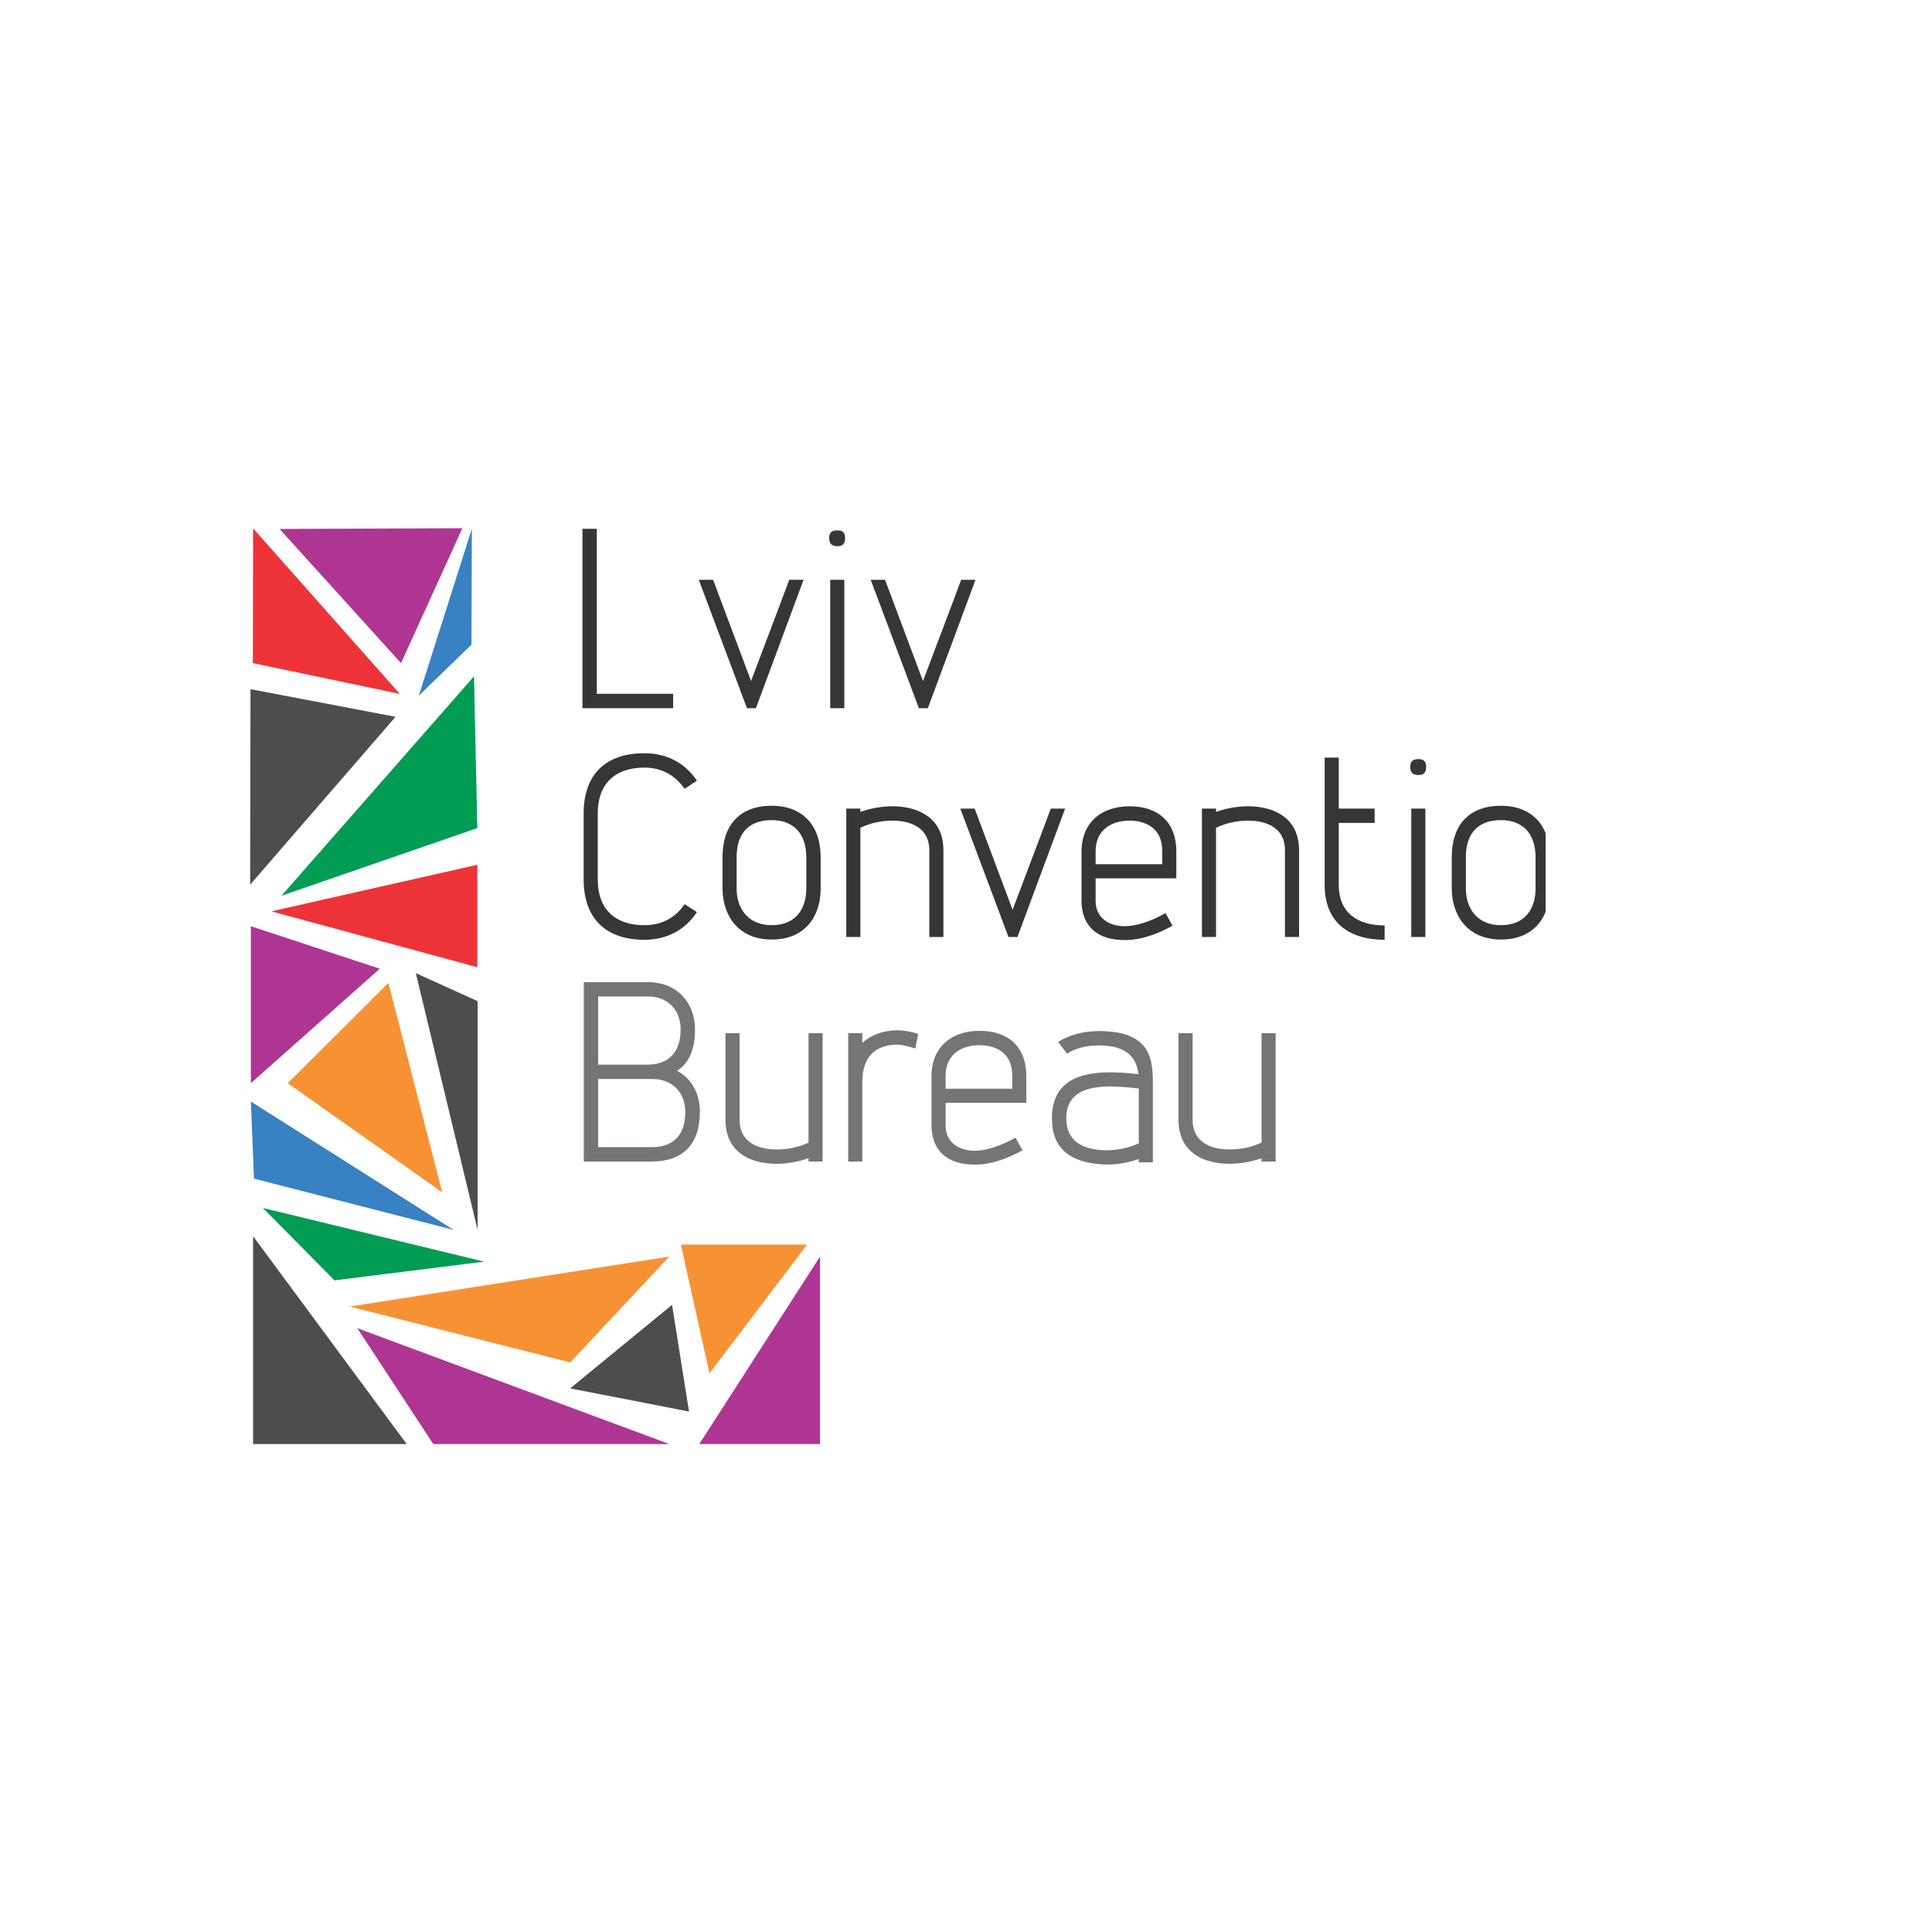
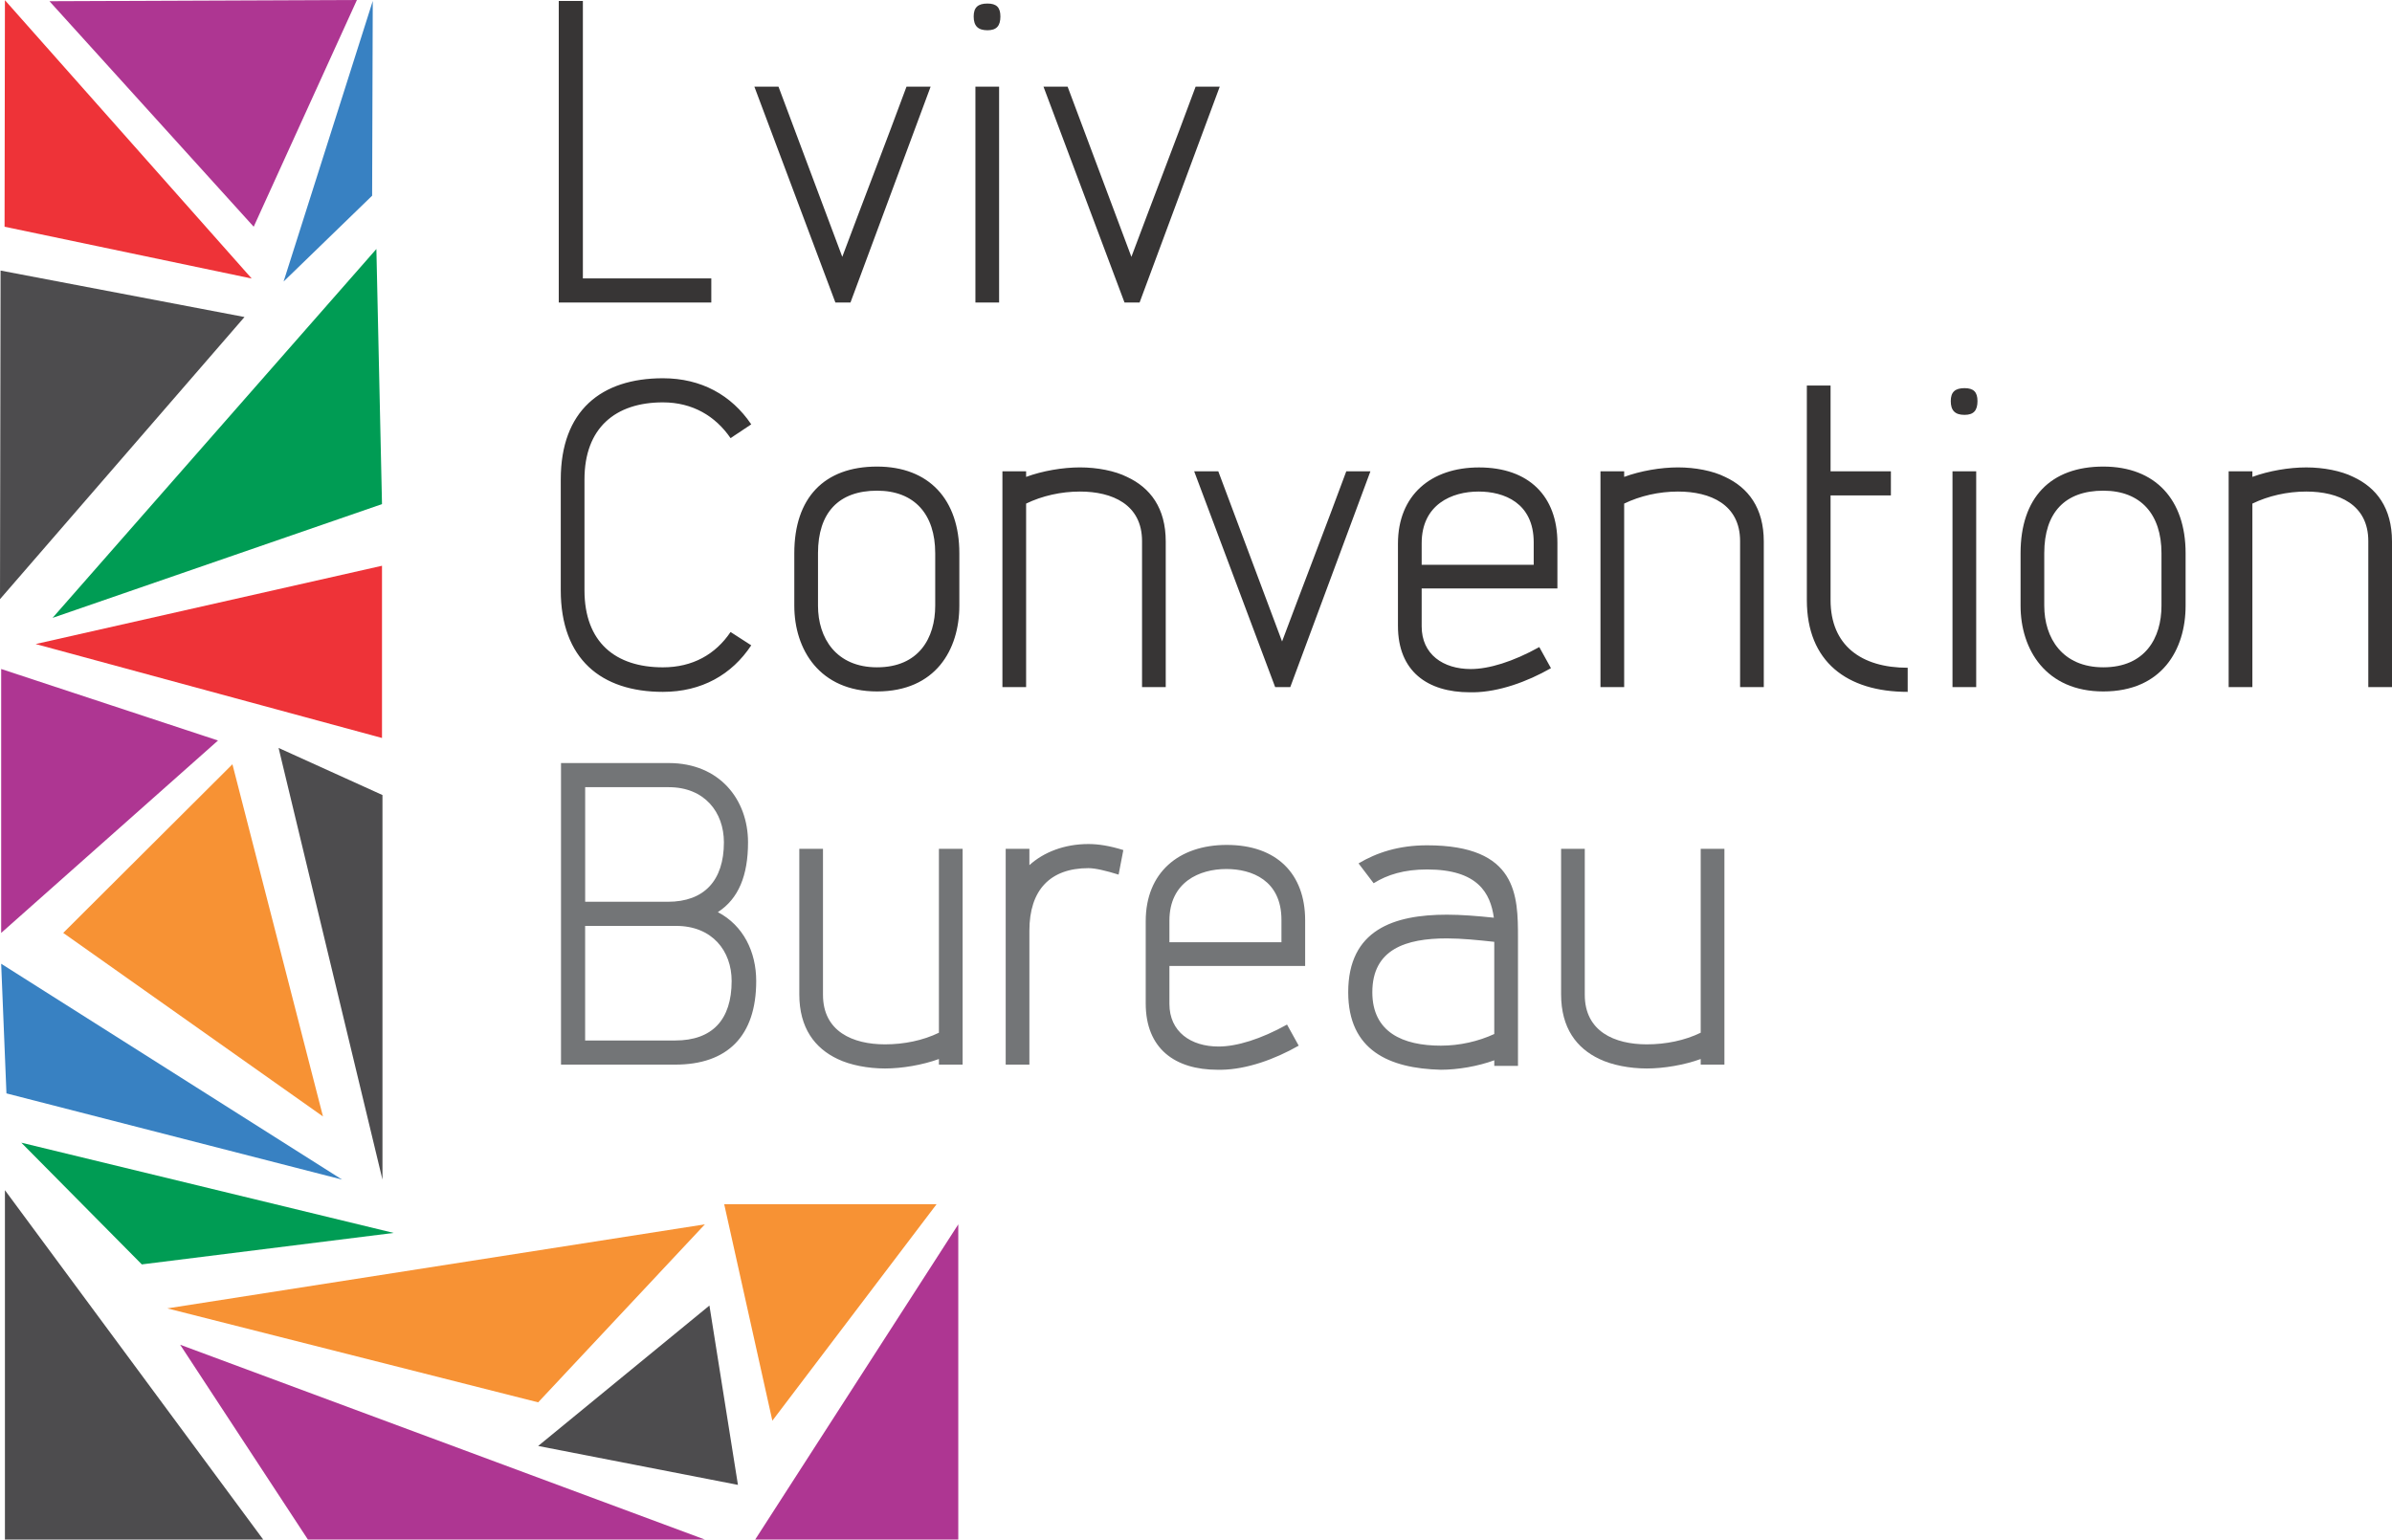
- <svg xmlns="http://www.w3.org/2000/svg" width="354.325" height="354.325">
-   <defs>
-     <clipPath id="a">
-       <path d="M0 283.46h283.46v-283.46h-283.46v283.46z" />
-     </clipPath>
-   </defs>
-   <path d="M74.585 264.835h-28.17v-38.115l28.17 38.115z" fill="#4d4c4e" />
-   <path d="M87.542 177.385l-37.776-10.248 37.776-8.541v18.789z" fill="#ee3338" />
-   <path d="M46.008 169.862l23.649 7.801-23.649 20.99v-28.791z" fill="#ae3692" />
-   <path d="M87.542 151.872l-35.93 12.412 35.318-40.244.612 27.831z" fill="#009c54" />
-   <path d="M45.942 126.394l26.602 5.068-26.666 30.781.064-35.849z" fill="#4d4c4e" />
-   <path d="M122.756 264.835h-43.297l-13.934-21.256 57.231 21.256z" fill="#ae3692" />
-   <path d="M123.253 239.305l3.109 19.566-21.788-4.245 18.679-15.321z" fill="#4d4c4e" />
-   <path d="M150.393 230.448v34.388h-22.149l22.149-34.388z" fill="#ae3692" />
-   <path d="M130.115 251.869l-5.252-23.619h23.164l-17.911 23.619z" fill="#f79234" />
-   <path d="M46.008 202.018l37.18 23.546-36.606-9.404-.574-14.143z" fill="#3881c2" />
-   <path d="M87.593 183.611v41.954l-11.33-47.093 11.33 5.139z" fill="#4d4c4e" />
-   <path d="M61.345 234.816l-13.144-13.279 40.611 9.847-27.468 3.431z" fill="#009c54" />
-   <path d="M104.573 249.865l-40.449-10.249 58.631-9.169-18.182 19.418zm-51.8-51.212l18.455-18.399 9.876 38.424-28.331-20.025z" fill="#f79234" />
-   <g clip-path="url(#a)">
-     <path d="M109.625 161.265c0 5.686 3.384 8.413 8.554 8.413 3.242 0 5.734-1.41 7.379-3.854l2.255 1.456c-2.115 3.196-5.404 5.076-9.634 5.076-6.721 0-11.139-3.571-11.139-11.091v-12.079c0-7.519 4.417-11.044 11.139-11.044 4.183 0 7.473 1.833 9.634 5.029l-2.255 1.504c-1.645-2.396-4.136-3.901-7.379-3.901-5.17 0-8.554 2.774-8.554 8.413v12.079zm38.253-4.042c0-4.23-2.256-6.815-6.345-6.815-4.183 0-6.439 2.397-6.439 6.815v5.734c0 3.525 1.975 6.72 6.439 6.72 4.559 0 6.345-3.195 6.345-6.72v-5.734zm2.631 5.734c0 4.794-2.584 9.353-8.976 9.353-6.25 0-9.023-4.559-9.023-9.353v-5.734c0-6.015 3.242-9.446 9.023-9.446 5.688 0 8.976 3.619 8.976 9.446v5.734zm19.926 8.882v-15.933c0-3.994-3.242-5.404-6.768-5.404-2.067 0-4.136.47-5.875 1.315v20.021h-2.585v-23.545h2.585v.61c1.786-.657 3.995-1.034 5.875-1.034s3.806.376 5.122 1.034c2.537 1.175 4.23 3.384 4.23 7.05v15.885h-2.585zm14.519 0l-8.834-23.545h2.631l6.955 18.564c2.303-6.158 4.746-12.455 7.003-18.564h2.632l-8.743 23.545h-1.645zm28.198-15.791c0-4.324-3.244-5.546-6.015-5.546-2.916 0-6.204 1.41-6.204 5.64v2.35h12.219v-2.444zm1.88 13.724c-2.632 1.504-5.688 2.584-8.414 2.631h-.421c-4.654 0-7.85-2.303-7.85-7.237v-8.976c0-5.311 3.619-8.319 8.836-8.319 5.451 0 8.553 3.149 8.553 8.225v4.981h-14.803v4.136c0 3.054 2.349 4.652 5.356 4.652 1.975 0 4.606-.799 7.473-2.397l1.27 2.304zm20.628 2.067v-15.933c0-3.994-3.244-5.404-6.768-5.404-2.067 0-4.136.47-5.875 1.315v20.021h-2.585v-23.545h2.585v.61c1.786-.657 3.995-1.034 5.875-1.034s3.807.376 5.124 1.034c2.536 1.175 4.228 3.384 4.228 7.05v15.885h-2.584zm18.279.517c-6.627 0-10.998-3.29-10.998-10.01v-23.405h2.586v9.353h6.579v2.631h-6.579v11.421c0 4.934 3.335 7.379 8.411 7.379v2.631zm4.887-24.062h2.585v23.545h-2.585v-23.545zm-.189-7.661c0-.986.47-1.41 1.504-1.41.986 0 1.41.424 1.41 1.41 0 1.034-.424 1.504-1.41 1.504-1.034 0-1.504-.47-1.504-1.504" fill="#373535" />
-     <path d="M281.619 157.223c0-4.23-2.256-6.815-6.345-6.815-4.183 0-6.439 2.397-6.439 6.815v5.734c0 3.525 1.974 6.72 6.439 6.72 4.558 0 6.345-3.195 6.345-6.72v-5.734zm2.631 5.734c0 4.794-2.585 9.353-8.976 9.353-6.25 0-9.024-4.559-9.024-9.353v-5.734c0-6.015 3.242-9.446 9.024-9.446 5.686 0 8.976 3.619 8.976 9.446v5.734zm19.925 8.882v-15.933c0-3.994-3.242-5.404-6.768-5.404-2.067 0-4.136.47-5.874 1.315v20.021h-2.586v-23.545h2.586v.61c1.784-.657 3.994-1.034 5.874-1.034 1.88 0 3.806.376 5.122 1.034 2.539 1.175 4.23 3.384 4.23 7.05v15.885h-2.585z" fill="#373535" />
-     <path d="M119.52 210.388c4.041 0 6.156-2.256 6.156-6.485 0-3.29-2.115-6.016-6.063-6.016h-9.916v12.501h9.822zm-.799-15.133c3.947 0 6.11-2.304 6.11-6.486 0-3.29-2.115-6.015-6.016-6.015h-9.117v12.501h9.024zm-11.655 17.764v-32.898h11.749c5.546 0 8.648 3.994 8.648 8.648 0 3.619-1.034 6.158-3.29 7.614 2.773 1.456 4.182 4.324 4.182 7.52 0 6.015-3.149 9.116-8.835 9.116h-12.454zm28.572-23.544v15.931c0 3.995 3.242 5.404 6.768 5.404 2.067 0 4.136-.423 5.875-1.268v-20.067h2.585v23.545h-2.585v-.61c-1.786.656-4.043 1.032-5.875 1.032-1.88 0-3.806-.376-5.17-1.032-2.49-1.176-4.183-3.384-4.183-7.051v-15.884h2.585zm19.925 0h2.585v1.785c1.551-1.409 3.806-2.303 6.439-2.303 1.08 0 2.303.188 3.806.657l-.516 2.68c-1.364-.424-2.539-.706-3.29-.706-4.183 0-6.439 2.397-6.439 6.815v14.616h-2.585v-23.545zm30.077 7.754c0-4.324-3.244-5.546-6.015-5.546-2.915 0-6.204 1.41-6.204 5.64v2.35h12.219v-2.444zm1.88 13.724c-2.632 1.504-5.688 2.585-8.414 2.631h-.421c-4.654 0-7.849-2.303-7.849-7.237v-8.976c0-5.311 3.619-8.319 8.835-8.319 5.451 0 8.553 3.149 8.553 8.224v4.982h-14.803v4.136c0 3.054 2.349 4.652 5.357 4.652 1.974 0 4.605-.8 7.471-2.396l1.27 2.303zm21.332-11.327c-1.739-.188-3.571-.376-5.169-.376-4.465 0-8.131 1.175-8.131 5.874 0 4.371 3.336 5.829 7.473 5.829 2.067 0 4.089-.47 5.827-1.27v-10.056zm-15.931 5.497c0-6.814 4.981-8.459 10.762-8.459 1.598 0 3.289.141 5.122.33-.376-2.68-1.739-5.264-7.285-5.264-2.49 0-4.324.564-5.827 1.504l-1.645-2.164c1.974-1.174 4.371-1.973 7.473-1.973 9.87 0 9.916 5.499 9.916 10.104v13.959h-2.585v-.611c-1.785.657-3.994 1.034-5.827 1.034-5.64-.141-10.104-2.114-10.104-8.46" fill="#737577" />
-     <path d="M218.721 189.475v15.931c0 3.995 3.242 5.404 6.768 5.404 2.067 0 4.136-.423 5.874-1.268v-20.067h2.586v23.545h-2.586v-.61c-1.785.656-4.041 1.032-5.874 1.032-1.88 0-3.807-.376-5.171-1.032-2.49-1.176-4.181-3.384-4.181-7.051v-15.884h2.585z" fill="#737577" />
-     <path d="M109.451 96.98v30.266h14.005v2.631h-16.636v-32.898h2.631zm27.539 32.898l-8.835-23.545h2.631l6.956 18.564c2.303-6.158 4.746-12.455 7.003-18.564h2.631l-8.741 23.545h-1.645zm15.271-23.546h2.585v23.545h-2.585v-23.545zm-.188-7.661c0-.986.47-1.409 1.504-1.409.986 0 1.41.423 1.41 1.409 0 1.035-.424 1.505-1.41 1.505-1.034 0-1.504-.47-1.504-1.505" fill="#373535" />
-     <path d="M168.521 129.878l-8.835-23.545h2.631l6.956 18.564c2.303-6.158 4.746-12.455 7.003-18.564h2.631l-8.741 23.545h-1.645z" fill="#373535" />
-     <path d="M46.416 96.898l-.039 24.714 26.954 5.652-26.915-30.366z" fill="#ee3338" />
-     <path d="M51.273 97.009l22.275 24.602 11.258-24.736-33.532.134z" fill="#ae3692" />
-     <path d="M76.808 127.589l9.656-9.364.07-21.245-9.726 30.609z" fill="#3881c2" />
-   </g>
+ <svg xmlns="http://www.w3.org/2000/svg" width="124.258" height="80" viewBox="115.034 137.163 124.258 80" enable-background="new 115.034 137.163 124.258 80">
+   <path fill="#4D4C4E" d="M128.707 217.162h-13.417v-18.154l13.417 18.154z" />
+   <path fill="#EE3338" d="M134.878 175.51l-17.993-4.881 17.993-4.068v8.949z" />
+   <path fill="#AE3692" d="M115.095 171.926l11.264 3.716-11.264 9.998v-13.714z" />
+   <path fill="#009C54" d="M134.878 163.358l-17.114 5.912 16.822-19.168.292 13.256z" />
+   <path fill="#4D4C4E" d="M115.064 151.222l12.671 2.414-12.701 14.661.03-17.075z" />
+   <path fill="#AE3692" d="M151.651 217.162h-20.622l-6.637-10.124 27.259 10.124z" />
+   <path fill="#4D4C4E" d="M151.887 205.002l1.481 9.319-10.378-2.022 8.897-7.297z" />
+   <path fill="#AE3692" d="M164.814 200.783v16.379h-10.55l10.55-16.379z" />
+   <path fill="#F79234" d="M155.156 210.986l-2.502-11.25h11.033l-8.531 11.25z" />
+   <path fill="#3881C2" d="M115.095 187.242l17.709 11.215-17.435-4.479-.274-6.736z" />
+   <path fill="#4D4C4E" d="M134.902 178.475v19.983l-5.396-22.43 5.396 2.447z" />
+   <path fill="#009C54" d="M122.401 202.864l-6.261-6.325 19.343 4.69-13.082 1.635z" />
+   <path fill="#F79234" d="M142.99 210.032l-19.266-4.882 27.926-4.367-8.66 9.249zm-24.672-24.393l8.79-8.763 4.704 18.301-13.494-9.538z" />
+   <path fill="#373535" d="M145.396 167.832c0 2.708 1.612 4.007 4.074 4.007 1.544 0 2.731-.672 3.515-1.836l1.074.693c-1.007 1.522-2.574 2.418-4.589 2.418-3.201 0-5.306-1.701-5.306-5.283v-5.753c0-3.581 2.104-5.26 5.306-5.26 1.992 0 3.559.873 4.589 2.395l-1.074.716c-.784-1.141-1.97-1.858-3.515-1.858-2.462 0-4.074 1.321-4.074 4.007v5.754zm18.22-1.926c0-2.015-1.075-3.246-3.022-3.246-1.992 0-3.067 1.142-3.067 3.246v2.731c0 1.679.941 3.201 3.067 3.201 2.171 0 3.022-1.522 3.022-3.201v-2.731zm1.253 2.731c0 2.283-1.231 4.455-4.275 4.455-2.977 0-4.298-2.171-4.298-4.455v-2.731c0-2.865 1.544-4.499 4.298-4.499 2.709 0 4.275 1.724 4.275 4.499v2.731zm9.491 4.231v-7.589c0-1.902-1.544-2.574-3.224-2.574-.985 0-1.97.224-2.798.626v9.536h-1.231v-11.215h1.231v.291c.851-.313 1.903-.493 2.798-.493s1.813.179 2.44.493c1.208.56 2.015 1.612 2.015 3.358v7.566l-1.231.001zm6.916 0l-4.208-11.215h1.253l3.313 8.842c1.097-2.933 2.261-5.932 3.336-8.842h1.254l-4.164 11.215h-.784zm13.43-7.521c0-2.06-1.545-2.642-2.865-2.642-1.389 0-2.955.672-2.955 2.686v1.119h5.82v-1.163zm.896 6.536c-1.254.716-2.709 1.231-4.008 1.253h-.201c-2.217 0-3.739-1.097-3.739-3.447v-4.275c0-2.53 1.724-3.962 4.209-3.962 2.596 0 4.074 1.5 4.074 3.918v2.372h-7.051v1.97c0 1.455 1.119 2.216 2.551 2.216.941 0 2.194-.381 3.559-1.142l.606 1.097zm9.825.985v-7.589c0-1.902-1.545-2.574-3.224-2.574-.985 0-1.97.224-2.798.626v9.536h-1.231v-11.215h1.231v.291c.851-.313 1.903-.493 2.798-.493s1.813.179 2.441.493c1.208.56 2.014 1.612 2.014 3.358v7.566l-1.231.001zm8.706.246c-3.156 0-5.238-1.567-5.238-4.768v-11.148h1.232v4.455h3.134v1.253h-3.134v5.44c0 2.35 1.588 3.515 4.006 3.515v1.253zm2.328-11.461h1.231v11.215h-1.231v-11.215zm-.09-3.649c0-.47.224-.672.716-.672.47 0 .672.202.672.672 0 .492-.202.716-.672.716-.492.001-.716-.223-.716-.716" />
+   <path fill="#373535" d="M227.317 165.906c0-2.015-1.075-3.246-3.022-3.246-1.992 0-3.067 1.142-3.067 3.246v2.731c0 1.679.94 3.201 3.067 3.201 2.171 0 3.022-1.522 3.022-3.201v-2.731zm1.253 2.731c0 2.283-1.231 4.455-4.275 4.455-2.977 0-4.298-2.171-4.298-4.455v-2.731c0-2.865 1.544-4.499 4.298-4.499 2.708 0 4.275 1.724 4.275 4.499v2.731zm9.491 4.231v-7.589c0-1.902-1.544-2.574-3.224-2.574-.985 0-1.97.224-2.798.626v9.536h-1.232v-11.215h1.232v.291c.85-.313 1.902-.492 2.798-.492s1.813.179 2.44.492c1.209.56 2.015 1.612 2.015 3.358v7.566l-1.231.001z" />
+   <path fill="#737577" d="M150.109 191.229c1.925 0 2.932-1.075 2.932-3.089 0-1.567-1.007-2.865-2.888-2.865h-4.723v5.954h4.679zm-.38-7.208c1.88 0 2.91-1.097 2.91-3.089 0-1.567-1.007-2.865-2.865-2.865h-4.342v5.954h4.297zm-5.552 8.461v-15.669h5.596c2.642 0 4.119 1.902 4.119 4.119 0 1.724-.492 2.933-1.567 3.627 1.321.693 1.992 2.06 1.992 3.582 0 2.865-1.5 4.342-4.208 4.342h-5.932zm13.609-11.214v7.588c0 1.903 1.544 2.574 3.224 2.574.985 0 1.97-.201 2.798-.604v-9.558h1.231v11.215h-1.231v-.291c-.851.312-1.926.492-2.798.492-.895 0-1.813-.179-2.462-.492-1.186-.56-1.992-1.612-1.992-3.358v-7.566h1.23zm9.491 0h1.231v.85c.739-.671 1.813-1.097 3.067-1.097.514 0 1.097.09 1.813.313l-.246 1.276c-.65-.202-1.209-.336-1.567-.336-1.992 0-3.067 1.142-3.067 3.246v6.962h-1.231v-11.214zm14.325 3.693c0-2.06-1.545-2.642-2.865-2.642-1.388 0-2.955.672-2.955 2.686v1.119h5.82v-1.163zm.896 6.537c-1.254.716-2.709 1.231-4.008 1.253h-.201c-2.217 0-3.738-1.097-3.738-3.447v-4.275c0-2.53 1.724-3.962 4.208-3.962 2.596 0 4.074 1.5 4.074 3.917v2.373h-7.051v1.97c0 1.455 1.119 2.216 2.552 2.216.94 0 2.193-.381 3.558-1.141l.606 1.096zm10.16-5.395c-.828-.09-1.701-.179-2.462-.179-2.127 0-3.873.56-3.873 2.798 0 2.082 1.589 2.776 3.559 2.776.985 0 1.948-.224 2.775-.605v-4.79h.001zm-7.588 2.618c0-3.246 2.372-4.029 5.126-4.029.761 0 1.567.067 2.44.157-.179-1.276-.828-2.507-3.47-2.507-1.186 0-2.06.269-2.775.716l-.784-1.031c.94-.559 2.082-.94 3.559-.94 4.701 0 4.723 2.619 4.723 4.813v6.649h-1.231v-.291c-.85.313-1.902.492-2.775.492-2.686-.067-4.813-1.006-4.813-4.029" />
+   <path fill="#737577" d="M197.359 181.268v7.588c0 1.903 1.544 2.574 3.224 2.574.985 0 1.97-.201 2.798-.604v-9.558h1.232v11.215h-1.232v-.291c-.85.312-1.925.492-2.798.492-.895 0-1.813-.179-2.463-.492-1.186-.56-1.991-1.612-1.991-3.358v-7.566h1.23z" />
+   <path fill="#373535" d="M145.313 137.213v14.416h6.671v1.253h-7.924v-15.669h1.253zm13.117 15.669l-4.208-11.215h1.253l3.313 8.842c1.097-2.933 2.261-5.932 3.336-8.842h1.253l-4.163 11.215h-.784zm7.274-11.215h1.231v11.215h-1.231v-11.215zm-.09-3.649c0-.47.224-.671.716-.671.47 0 .672.201.672.671 0 .493-.202.717-.672.717-.492 0-.716-.224-.716-.717" />
+   <path fill="#373535" d="M173.449 152.882l-4.208-11.215h1.253l3.313 8.842c1.097-2.933 2.261-5.932 3.336-8.842h1.253l-4.163 11.215h-.784z" />
+   <path fill="#EE3338" d="M115.29 137.173l-.019 11.771 12.838 2.692-12.819-14.463z" />
+   <path fill="#AE3692" d="M117.603 137.226l10.61 11.718 5.362-11.782-15.972.064z" />
+   <path fill="#3881C2" d="M129.766 151.792l4.599-4.46.033-10.119-4.632 14.579z" />
</svg>
